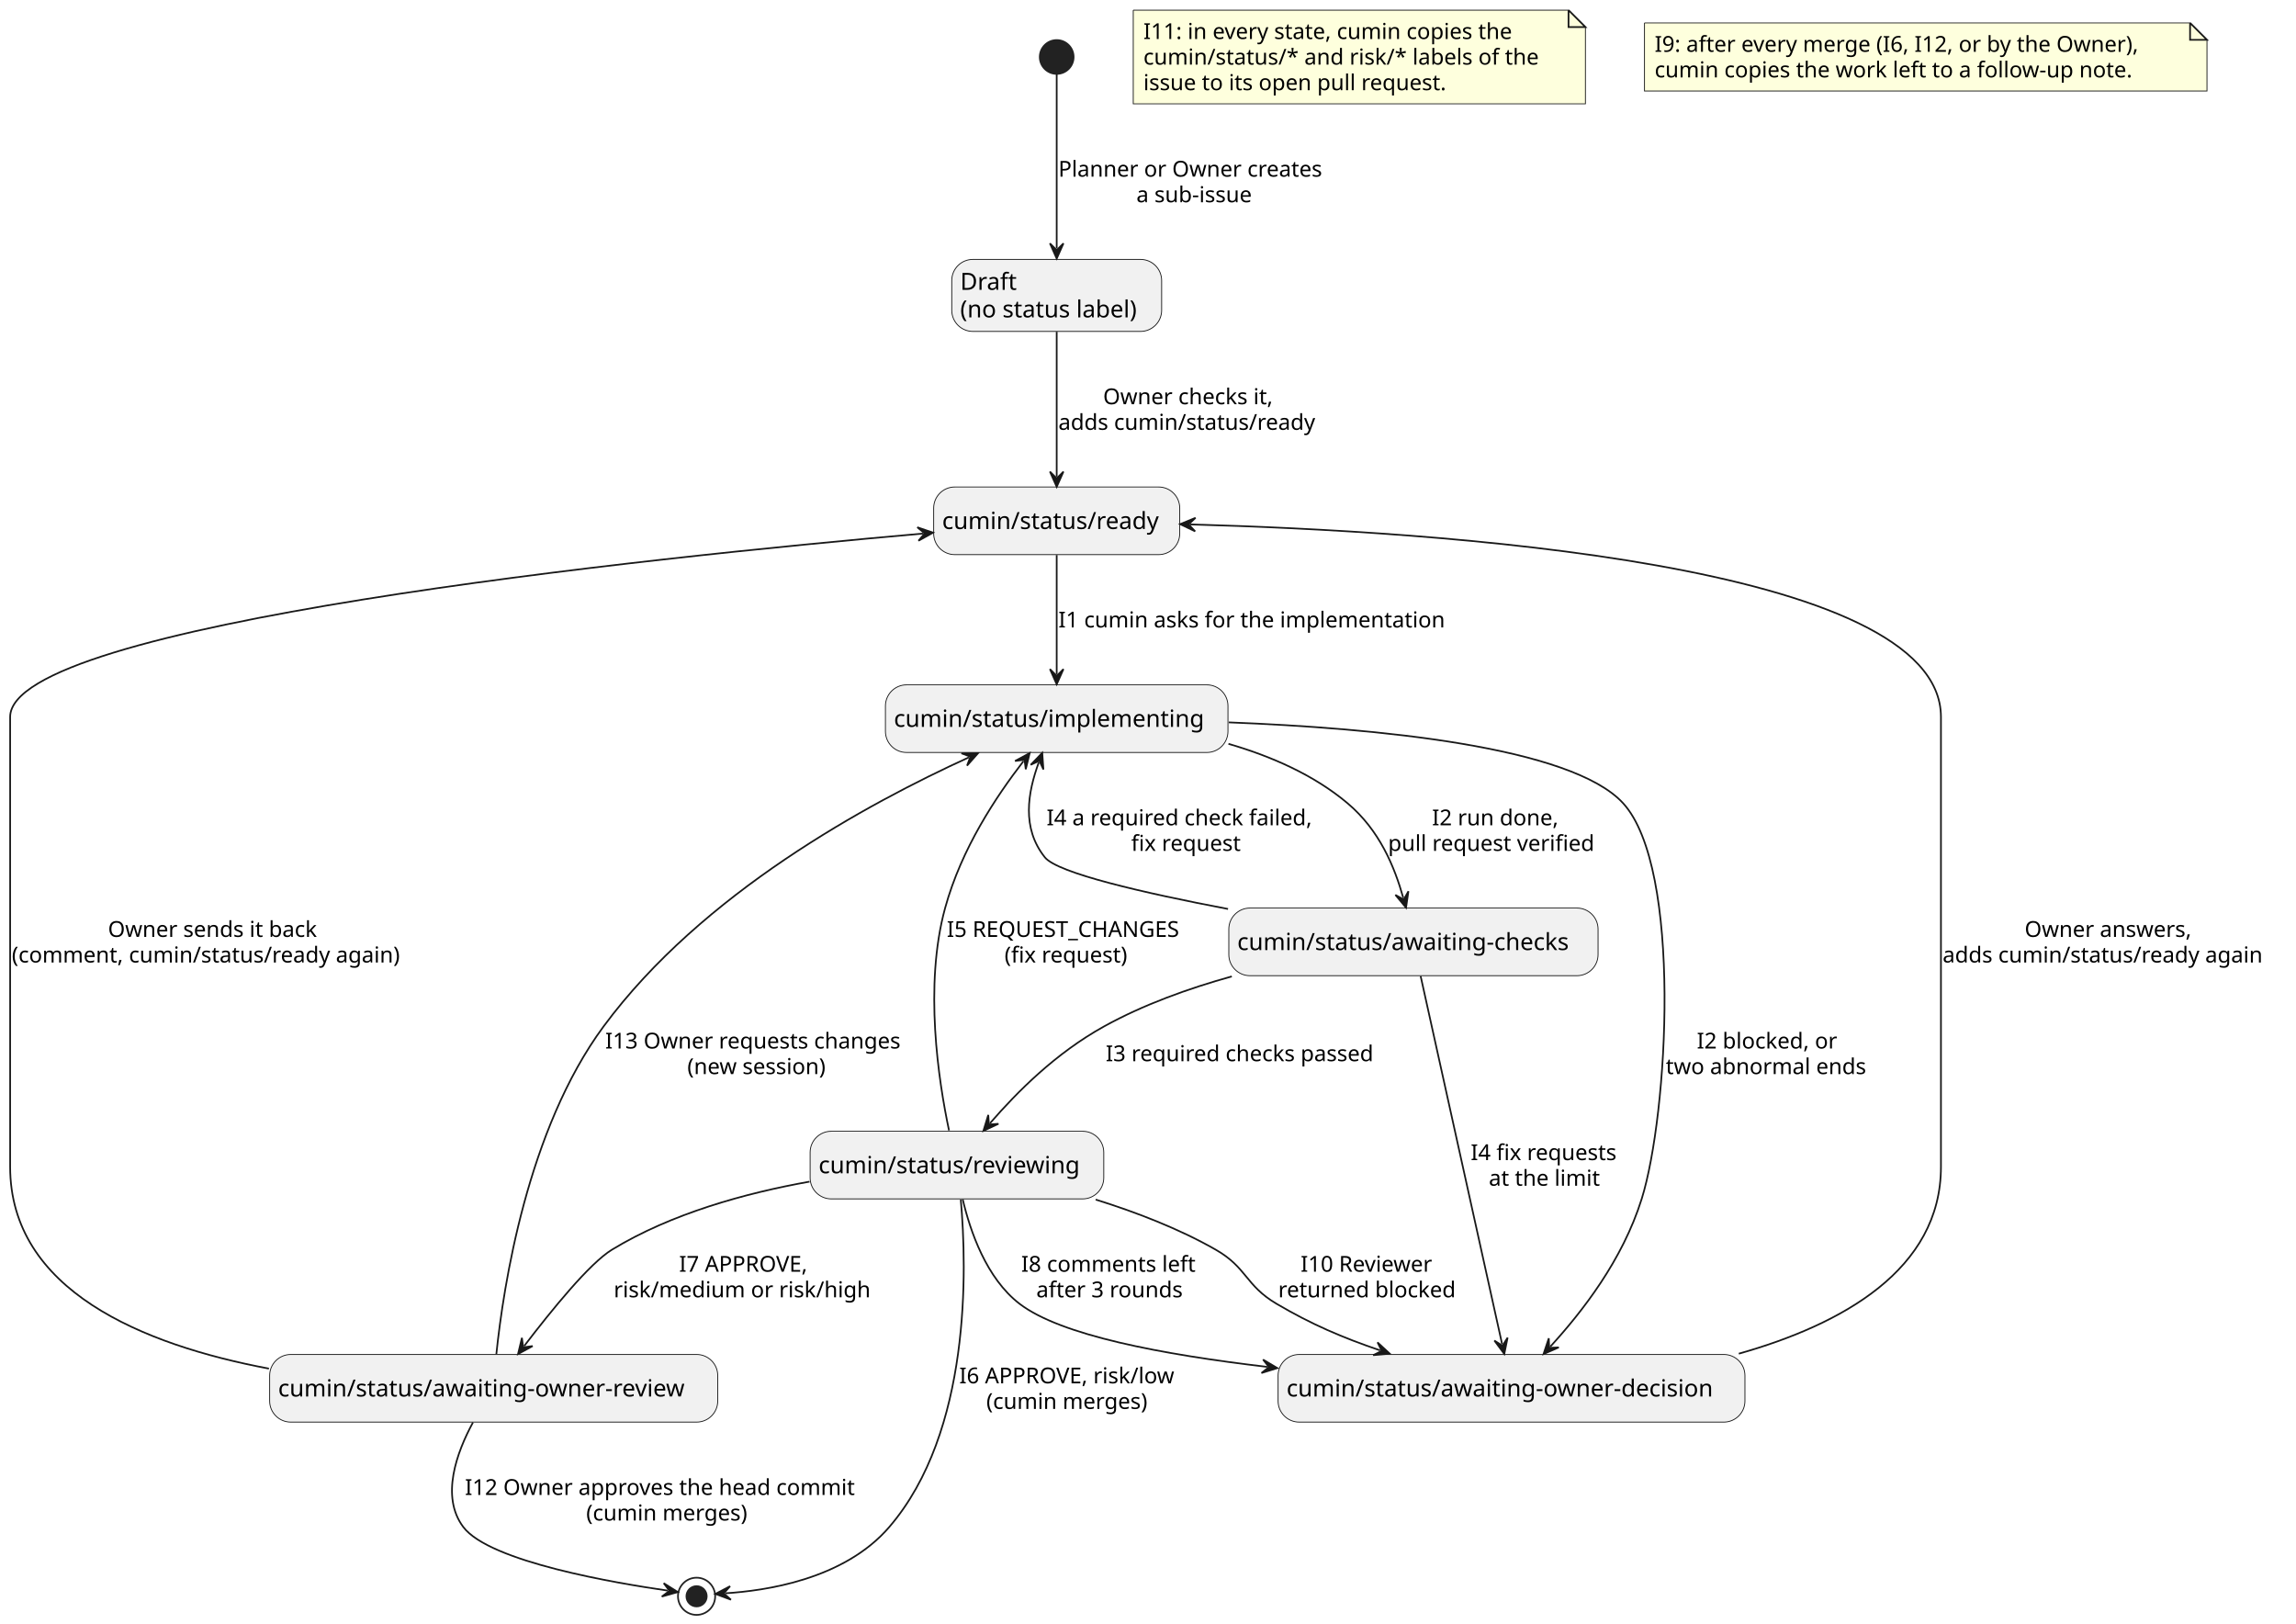
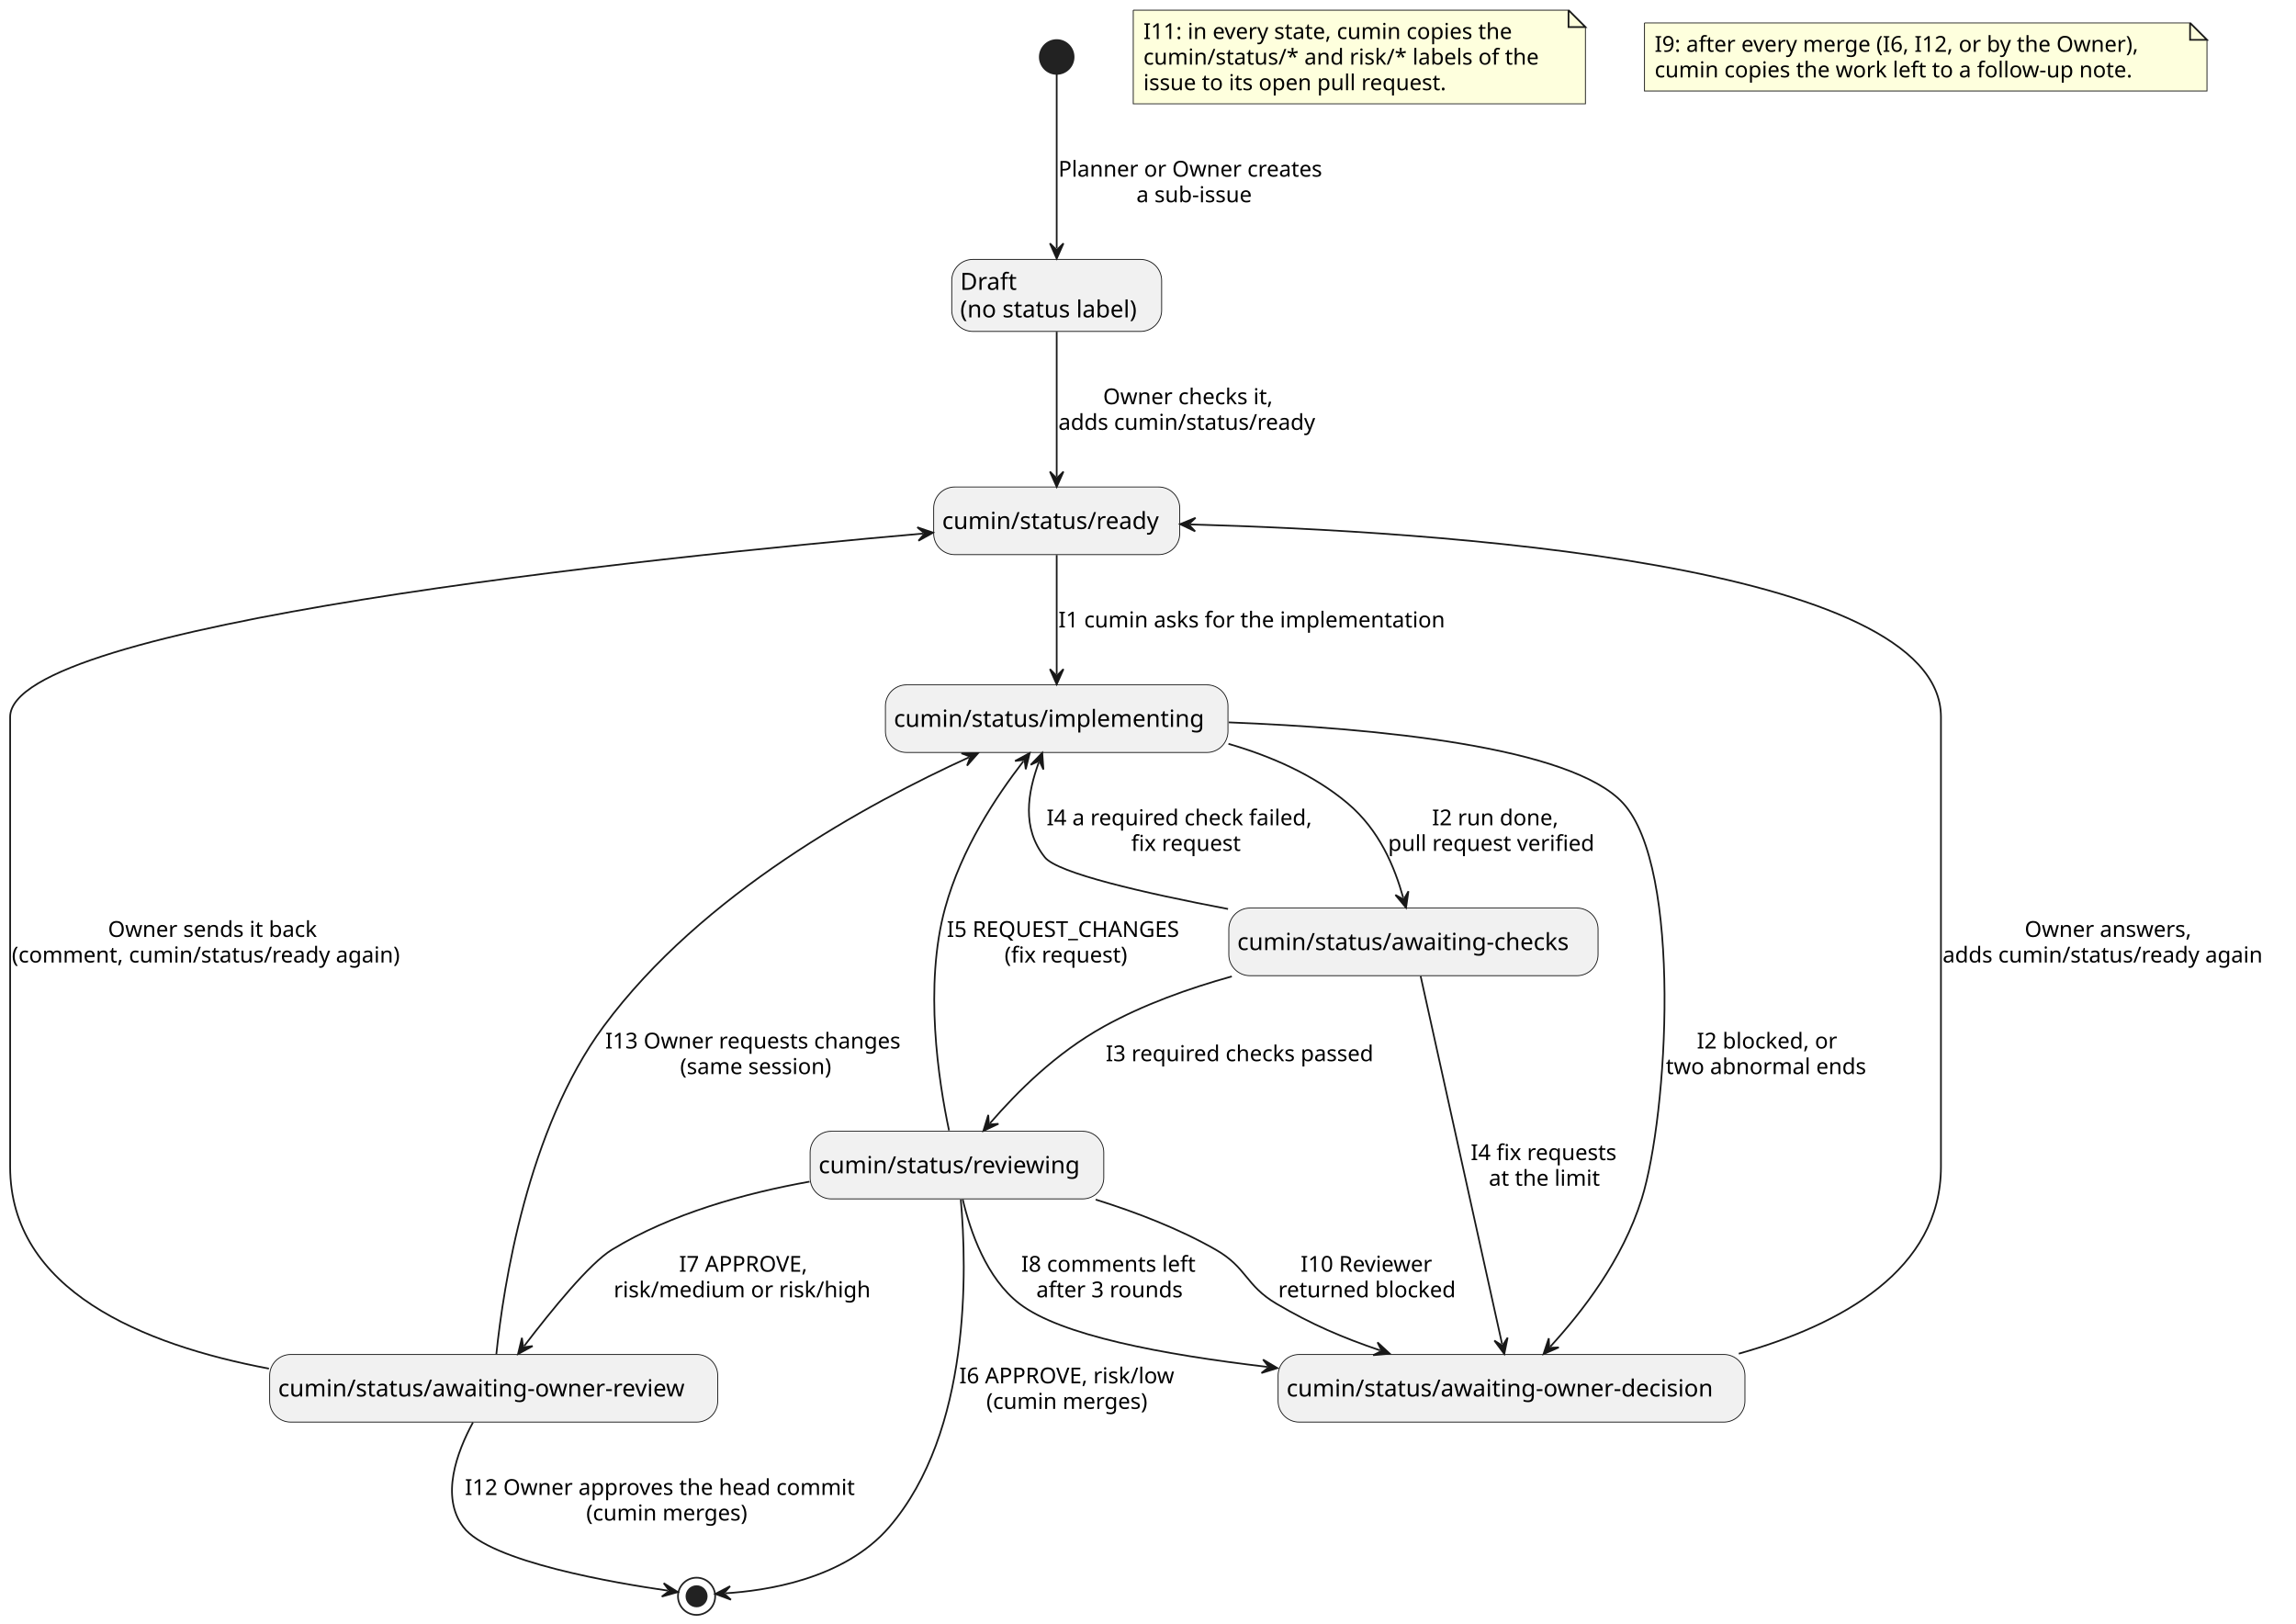
<svg xmlns="http://www.w3.org/2000/svg" contentStyleType="text/css" data-diagram-type="STATE" height="960px" preserveAspectRatio="none" style="width:1358px;height:960px;background:#FFFFFF;" version="1.1" viewBox="0 0 1358 960" width="1358px" zoomAndPan="magnify">
  <defs />
  <g>
    <rect fill="#F1F1F1" height="42.594" rx="12.5" ry="12.5" style="stroke:#181818;stroke-width:0.5;" width="124.14" x="562.93" y="153.4" />
    <text fill="#000000" font-family="sans-serif" font-size="14" lengthAdjust="spacing" textLength="35.533" x="567.93" y="171.395">Draft</text>
    <text fill="#000000" font-family="sans-serif" font-size="14" lengthAdjust="spacing" textLength="114.14" x="567.93" y="187.692">(no status label)</text>
    <rect fill="#F1F1F1" height="40" rx="12.5" ry="12.5" style="stroke:#181818;stroke-width:0.5;" width="145.543" x="552.23" y="287.99" />
    <text fill="#000000" font-family="sans-serif" font-size="14" lengthAdjust="spacing" textLength="135.543" x="557.23" y="312.837">cumin/status/ready</text>
    <rect fill="#F1F1F1" height="40" rx="12.5" ry="12.5" style="stroke:#181818;stroke-width:0.5;" width="202.602" x="523.7" y="404.99" />
    <text fill="#000000" font-family="sans-serif" font-size="14" lengthAdjust="spacing" textLength="192.602" x="528.7" y="429.837">cumin/status/implementing</text>
    <rect fill="#F1F1F1" height="40" rx="12.5" ry="12.5" style="stroke:#181818;stroke-width:0.5;" width="218.394" x="726.8" y="536.99" />
    <text fill="#000000" font-family="sans-serif" font-size="14" lengthAdjust="spacing" textLength="208.394" x="731.8" y="561.837">cumin/status/awaiting-checks</text>
    <rect fill="#F1F1F1" height="40" rx="12.5" ry="12.5" style="stroke:#181818;stroke-width:0.5;" width="173.68" x="479.16" y="668.99" />
    <text fill="#000000" font-family="sans-serif" font-size="14" lengthAdjust="spacing" textLength="163.68" x="484.16" y="693.837">cumin/status/reviewing</text>
    <rect fill="#F1F1F1" height="40" rx="12.5" ry="12.5" style="stroke:#181818;stroke-width:0.5;" width="265.028" x="159.49" y="800.99" />
    <text fill="#000000" font-family="sans-serif" font-size="14" lengthAdjust="spacing" textLength="255.028" x="164.49" y="825.837">cumin/status/awaiting-owner-review</text>
    <rect fill="#F1F1F1" height="40" rx="12.5" ry="12.5" style="stroke:#181818;stroke-width:0.5;" width="276.13" x="755.94" y="800.99" />
    <text fill="#000000" font-family="sans-serif" font-size="14" lengthAdjust="spacing" textLength="266.13" x="760.94" y="825.837">cumin/status/awaiting-owner-decision</text>
    <g class="entity" data-entity="I11" data-source-line="33" data-uid="ent0009" id="entity_I11">
      <path d="M670.28,6 L670.28,61.398 L937.721,61.398 L937.721,16 L927.721,6 L670.28,6" fill="#FEFFDD" style="stroke:#181818;stroke-width:0.5;" />
      <path d="M927.721,6 L927.721,16 L937.721,16 L927.721,6" fill="#FEFFDD" style="stroke:#181818;stroke-width:1;" />
      <text fill="#000000" font-family="sans-serif" font-size="13" lengthAdjust="spacing" textLength="238.164" x="676.28" y="23.067">I11: in every state, cumin copies the</text>
      <text fill="#000000" font-family="sans-serif" font-size="13" lengthAdjust="spacing" textLength="246.441" x="676.28" y="38.2">cumin/status/* and risk/* labels of the</text>
      <text fill="#000000" font-family="sans-serif" font-size="13" lengthAdjust="spacing" textLength="192.582" x="676.28" y="53.333">issue to its open pull request.</text>
    </g>
    <g class="entity" data-entity="I9" data-source-line="34" data-uid="ent0010" id="entity_I9">
      <path d="M972.66,13.56 L972.66,53.826 L1305.349,53.826 L1305.349,23.56 L1295.349,13.56 L972.66,13.56" fill="#FEFFDD" style="stroke:#181818;stroke-width:0.5;" />
      <path d="M1295.349,13.56 L1295.349,23.56 L1305.349,23.56 L1295.349,13.56" fill="#FEFFDD" style="stroke:#181818;stroke-width:1;" />
      <text fill="#000000" font-family="sans-serif" font-size="13" lengthAdjust="spacing" textLength="311.689" x="978.66" y="30.627">I9: after every merge (I6, I12, or by the Owner),</text>
      <text fill="#000000" font-family="sans-serif" font-size="13" lengthAdjust="spacing" textLength="302.732" x="978.66" y="45.76">cumin copies the work left to a follow-up note.</text>
    </g>
    <ellipse cx="625" cy="33.7" fill="#222222" rx="10" ry="10" style="stroke:#222222;stroke-width:1;" />
    <ellipse cx="412" cy="943.99" fill="none" rx="11" ry="11" style="stroke:#222222;stroke-width:1;" />
    <ellipse cx="412" cy="943.99" fill="#222222" rx="6" ry="6" style="stroke:#222222;stroke-width:1;" />
    <g class="link" data-entity-1=".start." data-entity-2="Draft" data-source-line="15" data-uid="lnk3" id="link_.start._Draft">
      <path d="M625,43.82 C625,65.8 625,116.17 625,146.92" fill="none" id="*start*-to-Draft" style="stroke:#181818;stroke-width:1;" />
      <polygon fill="#181818" points="625,152.92,629,143.92,625,147.92,621,143.92,625,152.92" style="stroke:#181818;stroke-width:1;" />
      <text fill="#000000" font-family="sans-serif" font-size="13" lengthAdjust="spacing" textLength="165.706" x="626" y="104.467">Planner or Owner creates</text>
      <text fill="#000000" font-family="sans-serif" font-size="13" lengthAdjust="spacing" textLength="73.449" x="672.128" y="119.6">a sub-issue</text>
    </g>
    <g class="link" data-entity-1="Draft" data-entity-2="Ready" data-source-line="16" data-uid="lnk4" id="link_Draft_Ready">
      <path d="M625,196.21 C625,221.31 625,257.47 625,281.9" fill="none" id="Draft-to-Ready" style="stroke:#181818;stroke-width:1;" />
      <polygon fill="#181818" points="625,287.9,629,278.9,625,282.9,621,278.9,625,287.9" style="stroke:#181818;stroke-width:1;" />
      <text fill="#000000" font-family="sans-serif" font-size="13" lengthAdjust="spacing" textLength="108.386" x="652.425" y="239.057">Owner checks it,</text>
      <text fill="#000000" font-family="sans-serif" font-size="13" lengthAdjust="spacing" textLength="161.237" x="626" y="254.19">adds cumin/status/ready</text>
    </g>
    <g class="link" data-entity-1="Ready" data-entity-2="Implementing" data-source-line="17" data-uid="lnk5" id="link_Ready_Implementing">
      <path d="M625,328.24 C625,349.47 625,377.43 625,398.68" fill="none" id="Ready-to-Implementing" style="stroke:#181818;stroke-width:1;" />
      <polygon fill="#181818" points="625,404.68,629,395.68,625,399.68,621,395.68,625,404.68" style="stroke:#181818;stroke-width:1;" />
      <text fill="#000000" font-family="sans-serif" font-size="13" lengthAdjust="spacing" textLength="243.921" x="626" y="371.057">I1 cumin asks for the implementation</text>
    </g>
    <g class="link" data-entity-1="Implementing" data-entity-2="Checks" data-source-line="18" data-uid="lnk6" id="link_Implementing_Checks">
      <path d="M726.58,439.88 C751.67,447.14 777.05,458.19 797,474.99 C815.98,490.97 824.805,512.574 829.995,531.024" fill="none" id="Implementing-to-Checks" style="stroke:#181818;stroke-width:1;" />
      <polygon fill="#181818" points="831.62,536.8,833.033,527.053,830.266,531.987,825.332,529.219,831.62,536.8" style="stroke:#181818;stroke-width:1;" />
      <text fill="#000000" font-family="sans-serif" font-size="13" lengthAdjust="spacing" textLength="78.768" x="846.99" y="488.057">I2 run done,</text>
      <text fill="#000000" font-family="sans-serif" font-size="13" lengthAdjust="spacing" textLength="130.768" x="820.99" y="503.19">pull request verified</text>
    </g>
    <g class="link" data-entity-1="Checks" data-entity-2="Implementing" data-source-line="21" data-uid="lnk9" id="link_Checks_Implementing">
      <path d="M726.34,537.54 C675.86,527.93 625.44,516.28 618,506.99 C604.15,489.69 607.865,468.777 614.405,450.837" fill="none" id="Checks-to-Implementing" style="stroke:#181818;stroke-width:1;" />
      <polygon fill="#181818" points="616.46,445.2,609.619,452.286,614.747,449.898,617.136,455.026,616.46,445.2" style="stroke:#181818;stroke-width:1;" />
      <text fill="#000000" font-family="sans-serif" font-size="13" lengthAdjust="spacing" textLength="169.851" x="619" y="488.057">I4 a required check failed,</text>
      <text fill="#000000" font-family="sans-serif" font-size="13" lengthAdjust="spacing" textLength="69.716" x="669.067" y="503.19">fix request</text>
    </g>
    <g class="link" data-entity-1="Implementing" data-entity-2="Decision" data-source-line="19" data-uid="lnk7" id="link_Implementing_Decision">
      <path d="M726.77,427.19 C813.68,430.58 929.35,441.49 960,474.99 C995.14,513.39 986.55,659.31 971,708.99 C959.65,745.25 935.878,775.641 916.978,796.321" fill="none" id="Implementing-to-Decision" style="stroke:#181818;stroke-width:1;" />
      <polygon fill="#181818" points="912.93,800.75,921.954,796.805,916.303,797.059,916.049,791.408,912.93,800.75" style="stroke:#181818;stroke-width:1;" />
      <text fill="#000000" font-family="sans-serif" font-size="13" lengthAdjust="spacing" textLength="88.543" x="1003.612" y="620.057">I2 blocked, or</text>
      <text fill="#000000" font-family="sans-serif" font-size="13" lengthAdjust="spacing" textLength="125.207" x="985.28" y="635.19">two abnormal ends</text>
    </g>
    <g class="link" data-entity-1="Checks" data-entity-2="Reviewing" data-source-line="20" data-uid="lnk8" id="link_Checks_Reviewing">
      <path d="M728.56,577.42 C702.85,584.56 676.16,594.17 653,606.99 C624.29,622.88 601.613,645.749 585.573,664.229" fill="none" id="Checks-to-Reviewing" style="stroke:#181818;stroke-width:1;" />
      <polygon fill="#181818" points="581.64,668.76,590.56,664.585,584.918,664.984,584.519,659.341,581.64,668.76" style="stroke:#181818;stroke-width:1;" />
      <text fill="#000000" font-family="sans-serif" font-size="13" lengthAdjust="spacing" textLength="170.39" x="654" y="627.557">I3 required checks passed</text>
    </g>
    <g class="link" data-entity-1="Checks" data-entity-2="Decision" data-source-line="22" data-uid="lnk10" id="link_Checks_Decision">
      <path d="M840.26,577.26 C850.99,625.71 877.704,746.352 888.434,794.842" fill="none" id="Checks-to-Decision" style="stroke:#181818;stroke-width:1;" />
      <polygon fill="#181818" points="889.73,800.7,891.691,791.048,888.65,795.818,883.88,792.777,889.73,800.7" style="stroke:#181818;stroke-width:1;" />
      <text fill="#000000" font-family="sans-serif" font-size="13" lengthAdjust="spacing" textLength="92.727" x="869.86" y="686.057">I4 fix requests</text>
      <text fill="#000000" font-family="sans-serif" font-size="13" lengthAdjust="spacing" textLength="71.259" x="880.594" y="701.19">at the limit</text>
    </g>
    <g class="link" data-entity-1="Reviewing" data-entity-2="Implementing" data-source-line="23" data-uid="lnk11" id="link_Reviewing_Implementing">
      <path d="M561.31,668.5 C555.12,639.31 546.41,582.79 559,536.99 C568.68,501.75 589.125,471.14 605.365,450.091" fill="none" id="Reviewing-to-Implementing" style="stroke:#181818;stroke-width:1;" />
      <polygon fill="#181818" points="609.03,445.34,600.365,450.022,605.976,449.299,606.699,454.909,609.03,445.34" style="stroke:#181818;stroke-width:1;" />
      <text fill="#000000" font-family="sans-serif" font-size="13" lengthAdjust="spacing" textLength="148.148" x="560" y="554.057">I5 REQUEST_CHANGES</text>
      <text fill="#000000" font-family="sans-serif" font-size="13" lengthAdjust="spacing" textLength="79.86" x="594.144" y="569.19">(fix request)</text>
    </g>
    <g class="link" data-entity-1="Reviewing" data-entity-2=".end." data-source-line="24" data-uid="lnk13" id="link_Reviewing_.end.">
      <path d="M568.27,709.44 C571.93,750.45 574.41,846.61 526,902.99 C499.08,934.34 452.068,940.75 429.078,942.21" fill="none" id="Reviewing-to-*end*" style="stroke:#181818;stroke-width:1;" />
      <polygon fill="#181818" points="423.09,942.59,432.325,946.012,428.08,942.273,431.818,938.028,423.09,942.59" style="stroke:#181818;stroke-width:1;" />
      <text fill="#000000" font-family="sans-serif" font-size="13" lengthAdjust="spacing" textLength="135.281" x="567.35" y="818.057">I6 APPROVE, risk/low</text>
      <text fill="#000000" font-family="sans-serif" font-size="13" lengthAdjust="spacing" textLength="103.207" x="583.387" y="833.19">(cumin merges)</text>
    </g>
    <g class="link" data-entity-1="Reviewing" data-entity-2="OwnerReview" data-source-line="25" data-uid="lnk14" id="link_Reviewing_OwnerReview">
      <path d="M478.81,698.78 C440.83,705.58 397.08,717.63 362,738.99 C348.67,747.11 326.338,774.697 310.048,795.966" fill="none" id="Reviewing-to-OwnerReview" style="stroke:#181818;stroke-width:1;" />
      <polygon fill="#181818" points="306.4,800.73,315.048,796.017,309.44,796.76,308.697,791.153,306.4,800.73" style="stroke:#181818;stroke-width:1;" />
      <text fill="#000000" font-family="sans-serif" font-size="13" lengthAdjust="spacing" textLength="81.314" x="401.648" y="752.057">I7 APPROVE,</text>
      <text fill="#000000" font-family="sans-serif" font-size="13" lengthAdjust="spacing" textLength="158.609" x="363" y="767.19">risk/medium or risk/high</text>
    </g>
    <g class="link" data-entity-1="Reviewing" data-entity-2="Decision" data-source-line="26" data-uid="lnk15" id="link_Reviewing_Decision">
      <path d="M569.43,709.27 C573.83,728.05 583.38,755.93 603,770.99 C627.39,789.7 686.891,800.936 749.561,808.336" fill="none" id="Reviewing-to-Decision" style="stroke:#181818;stroke-width:1;" />
      <polygon fill="#181818" points="755.52,809.04,747.051,804.012,750.554,808.454,746.113,811.957,755.52,809.04" style="stroke:#181818;stroke-width:1;" />
      <text fill="#000000" font-family="sans-serif" font-size="13" lengthAdjust="spacing" textLength="110.189" x="604" y="752.057">I8 comments left</text>
      <text fill="#000000" font-family="sans-serif" font-size="13" lengthAdjust="spacing" textLength="92.32" x="612.934" y="767.19">after 3 rounds</text>
    </g>
    <g class="link" data-entity-1="Reviewing" data-entity-2="Decision" data-source-line="27" data-uid="lnk16" id="link_Reviewing_Decision">
      <path d="M648.06,709.39 C671.81,716.81 697.19,726.55 719,738.99 C737.6,749.6 736.56,760.12 755,770.99 C775.61,783.14 794.028,791.022 816.308,798.582" fill="none" id="Reviewing-to-Decision-1" style="stroke:#181818;stroke-width:1;" />
      <polygon fill="#181818" points="821.99,800.51,814.753,793.83,817.255,798.903,812.182,801.406,821.99,800.51" style="stroke:#181818;stroke-width:1;" />
      <text fill="#000000" font-family="sans-serif" font-size="13" lengthAdjust="spacing" textLength="84.817" x="769.286" y="752.057">I10 Reviewer</text>
      <text fill="#000000" font-family="sans-serif" font-size="13" lengthAdjust="spacing" textLength="111.389" x="756" y="767.19">returned blocked</text>
    </g>
    <g class="link" data-entity-1="OwnerReview" data-entity-2=".end." data-source-line="28" data-uid="lnk17" id="link_OwnerReview_.end.">
      <path d="M279.73,841.19 C270.14,858.87 260.5,885.02 274,902.99 C289.58,923.73 365.011,936.314 394.971,940.634" fill="none" id="OwnerReview-to-*end*" style="stroke:#181818;stroke-width:1;" />
      <polygon fill="#181818" points="400.91,941.49,392.573,936.246,395.961,940.776,391.431,944.165,400.91,941.49" style="stroke:#181818;stroke-width:1;" />
      <text fill="#000000" font-family="sans-serif" font-size="13" lengthAdjust="spacing" textLength="246.644" x="275" y="884.057">I12 Owner approves the head commit</text>
      <text fill="#000000" font-family="sans-serif" font-size="13" lengthAdjust="spacing" textLength="103.207" x="346.719" y="899.19">(cumin merges)</text>
    </g>
    <g class="link" data-entity-1="OwnerReview" data-entity-2="Implementing" data-source-line="29" data-uid="lnk18" id="link_OwnerReview_Implementing">
      <path d="M293.58,800.72 C297.71,760.88 311.84,668.09 357,606.99 C415.23,528.2 513.141,475.21 573.051,447.88" fill="none" id="OwnerReview-to-Implementing" style="stroke:#181818;stroke-width:1;" />
      <polygon fill="#181818" points="578.51,445.39,568.662,445.486,573.961,447.465,571.982,452.765,578.51,445.39" style="stroke:#181818;stroke-width:1;" />
      <text fill="#000000" font-family="sans-serif" font-size="13" lengthAdjust="spacing" textLength="186.31" x="358" y="620.057">I13 Owner requests changes</text>
-       <text fill="#000000" font-family="sans-serif" font-size="13" lengthAdjust="spacing" textLength="89.267" x="406.522" y="635.19">(new session)</text>
+       <text fill="#000000" font-family="sans-serif" font-size="13" lengthAdjust="spacing" textLength="97.798" x="402.256" y="635.19">(same session)</text>
    </g>
    <g class="link" data-entity-1="OwnerReview" data-entity-2="Ready" data-source-line="30" data-uid="lnk19" id="link_OwnerReview_Ready">
      <path d="M159.05,809.35 C84.36,795.27 6,763.08 6,689.99 C6,423.99 6,423.99 6,423.99 C6,369.03 382.093,329.977 545.893,315.527" fill="none" id="OwnerReview-to-Ready" style="stroke:#181818;stroke-width:1;" />
      <polygon fill="#181818" points="551.87,315,542.553,311.806,546.889,315.439,543.256,319.775,551.87,315" style="stroke:#181818;stroke-width:1;" />
      <text fill="#000000" font-family="sans-serif" font-size="13" lengthAdjust="spacing" textLength="132.482" x="63.859" y="554.057">Owner sends it back</text>
      <text fill="#000000" font-family="sans-serif" font-size="13" lengthAdjust="spacing" textLength="246.2" x="7" y="569.19">(comment, cumin/status/ready again)</text>
    </g>
    <g class="link" data-entity-1="Decision" data-entity-2="Ready" data-source-line="31" data-uid="lnk20" id="link_Decision_Ready">
      <path d="M1028.44,800.52 C1089.36,783.31 1148,750.92 1148,689.99 C1148,423.99 1148,423.99 1148,423.99 C1148,332.94 847.818,314.064 703.998,310.134" fill="none" id="Decision-to-Ready" style="stroke:#181818;stroke-width:1;" />
      <polygon fill="#181818" points="698,309.97,706.887,314.214,702.998,310.107,707.106,306.217,698,309.97" style="stroke:#181818;stroke-width:1;" />
      <text fill="#000000" font-family="sans-serif" font-size="13" lengthAdjust="spacing" textLength="104.438" x="1197.483" y="554.057">Owner answers,</text>
      <text fill="#000000" font-family="sans-serif" font-size="13" lengthAdjust="spacing" textLength="201.405" x="1149" y="569.19">adds cumin/status/ready again</text>
    </g>
  </g>
</svg>
